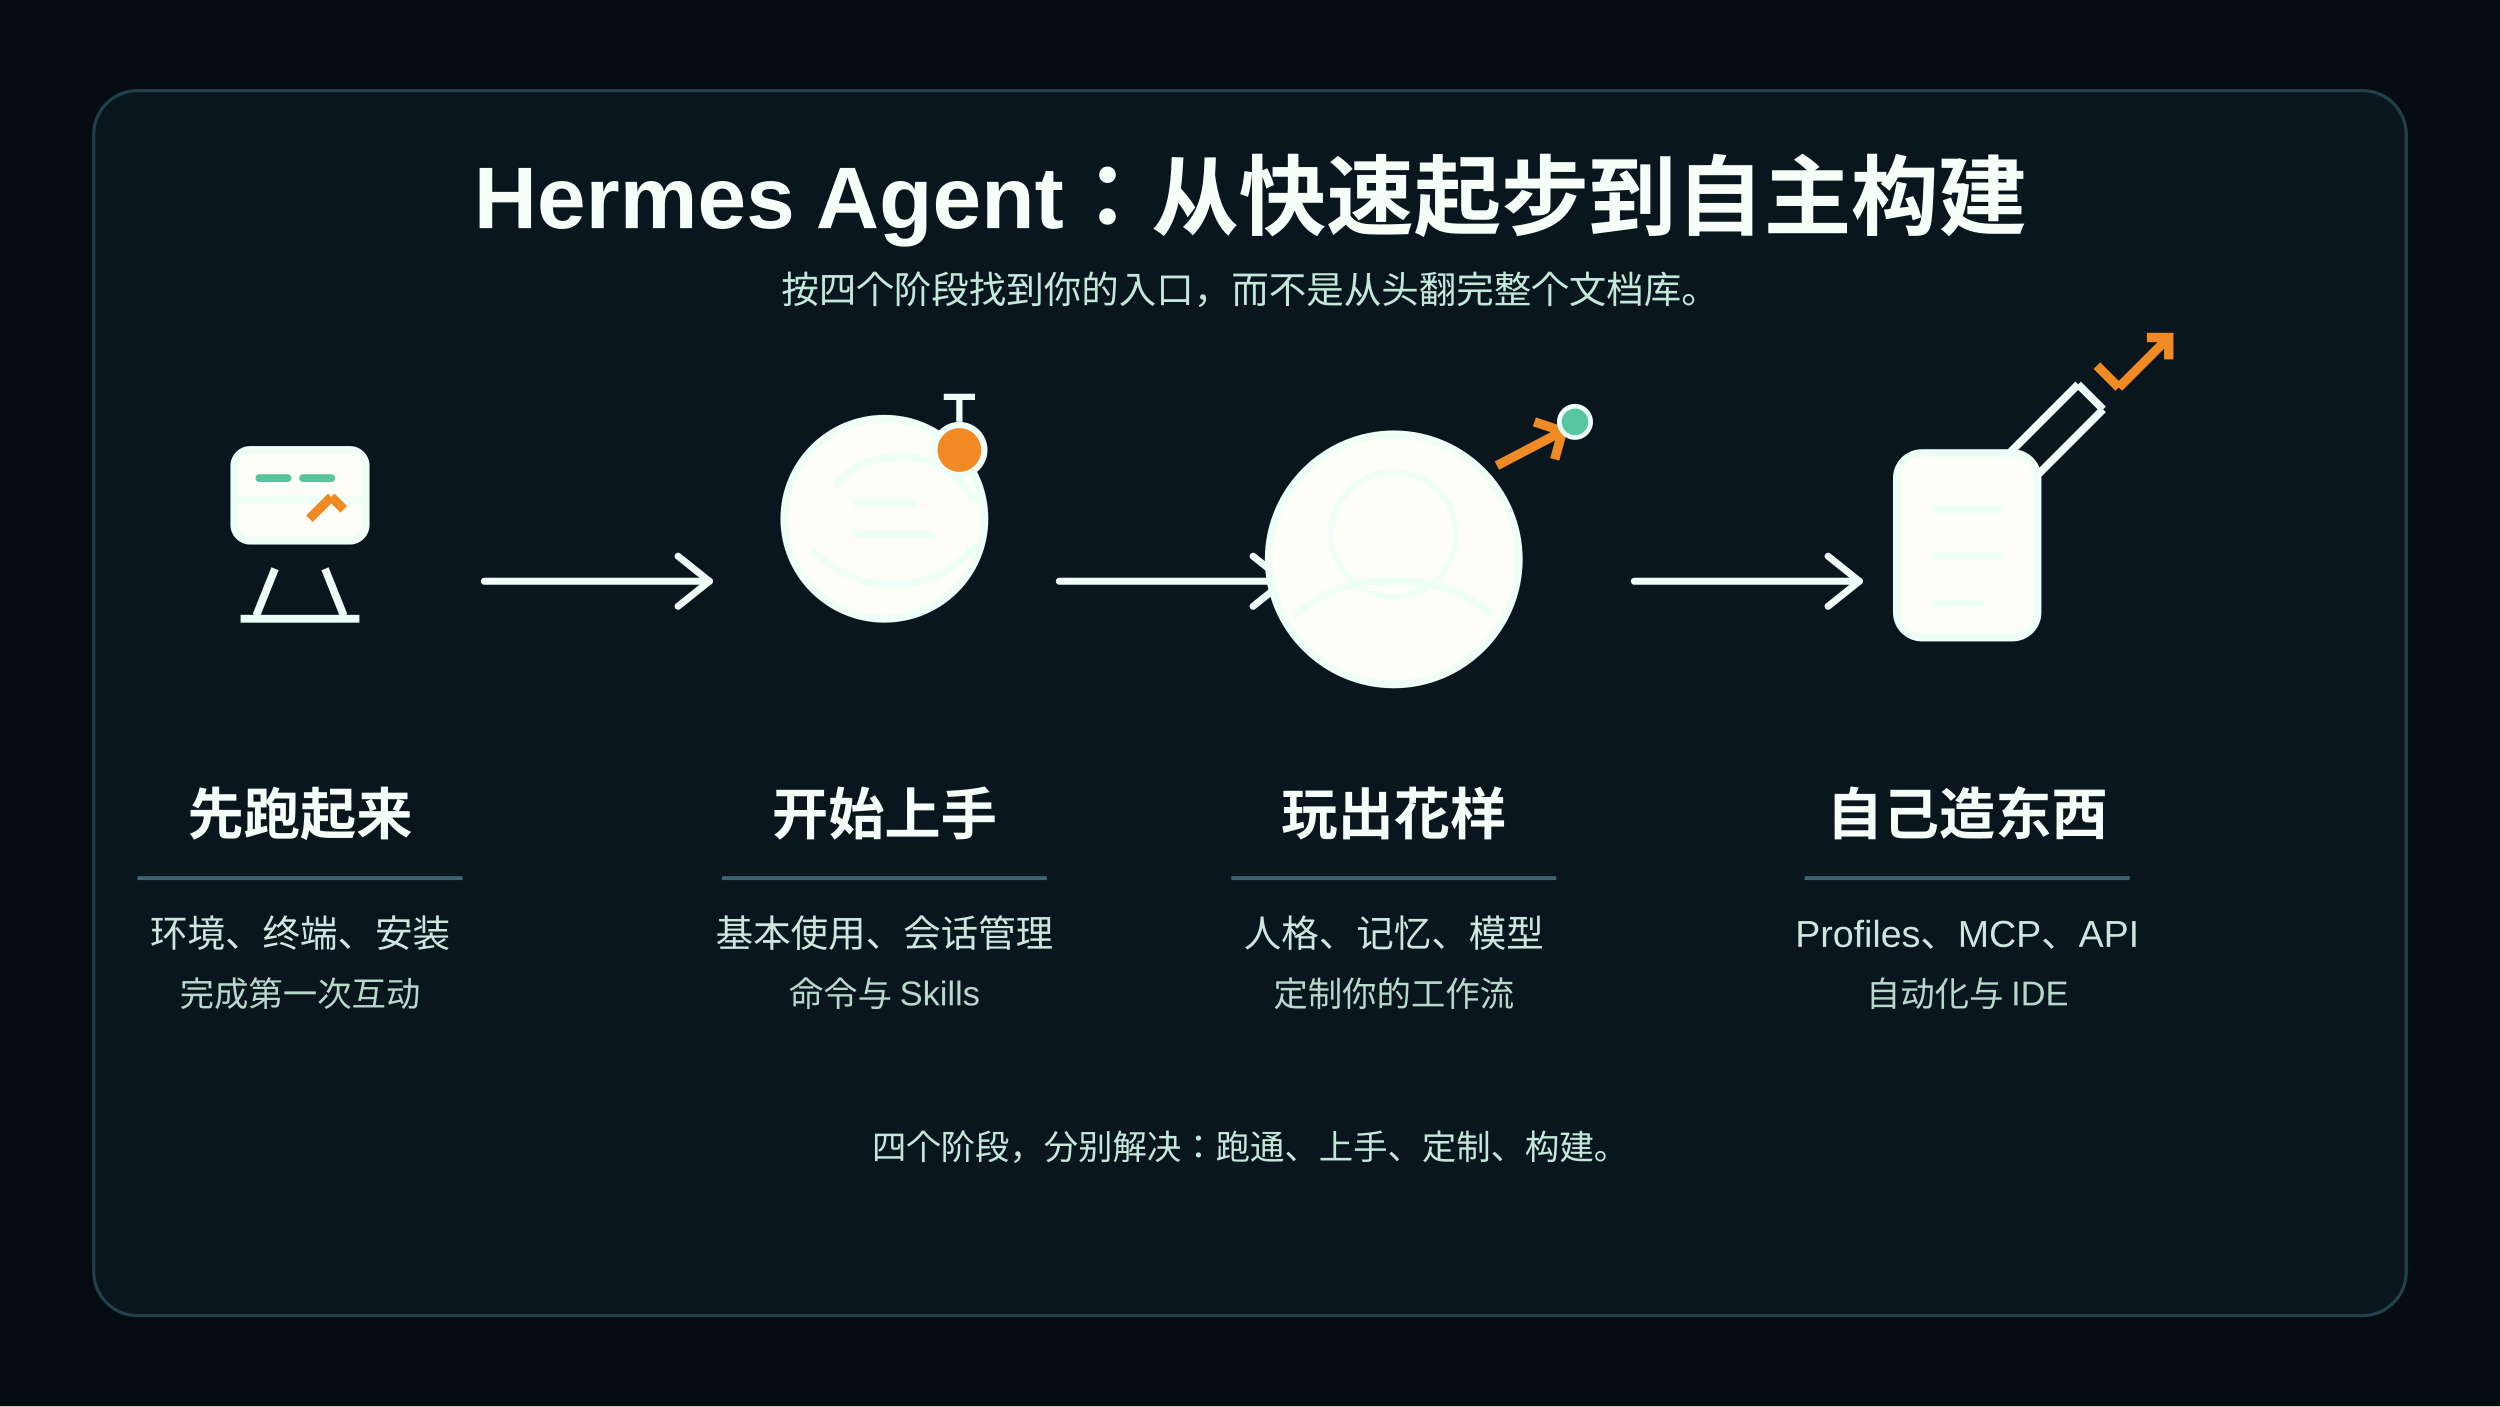
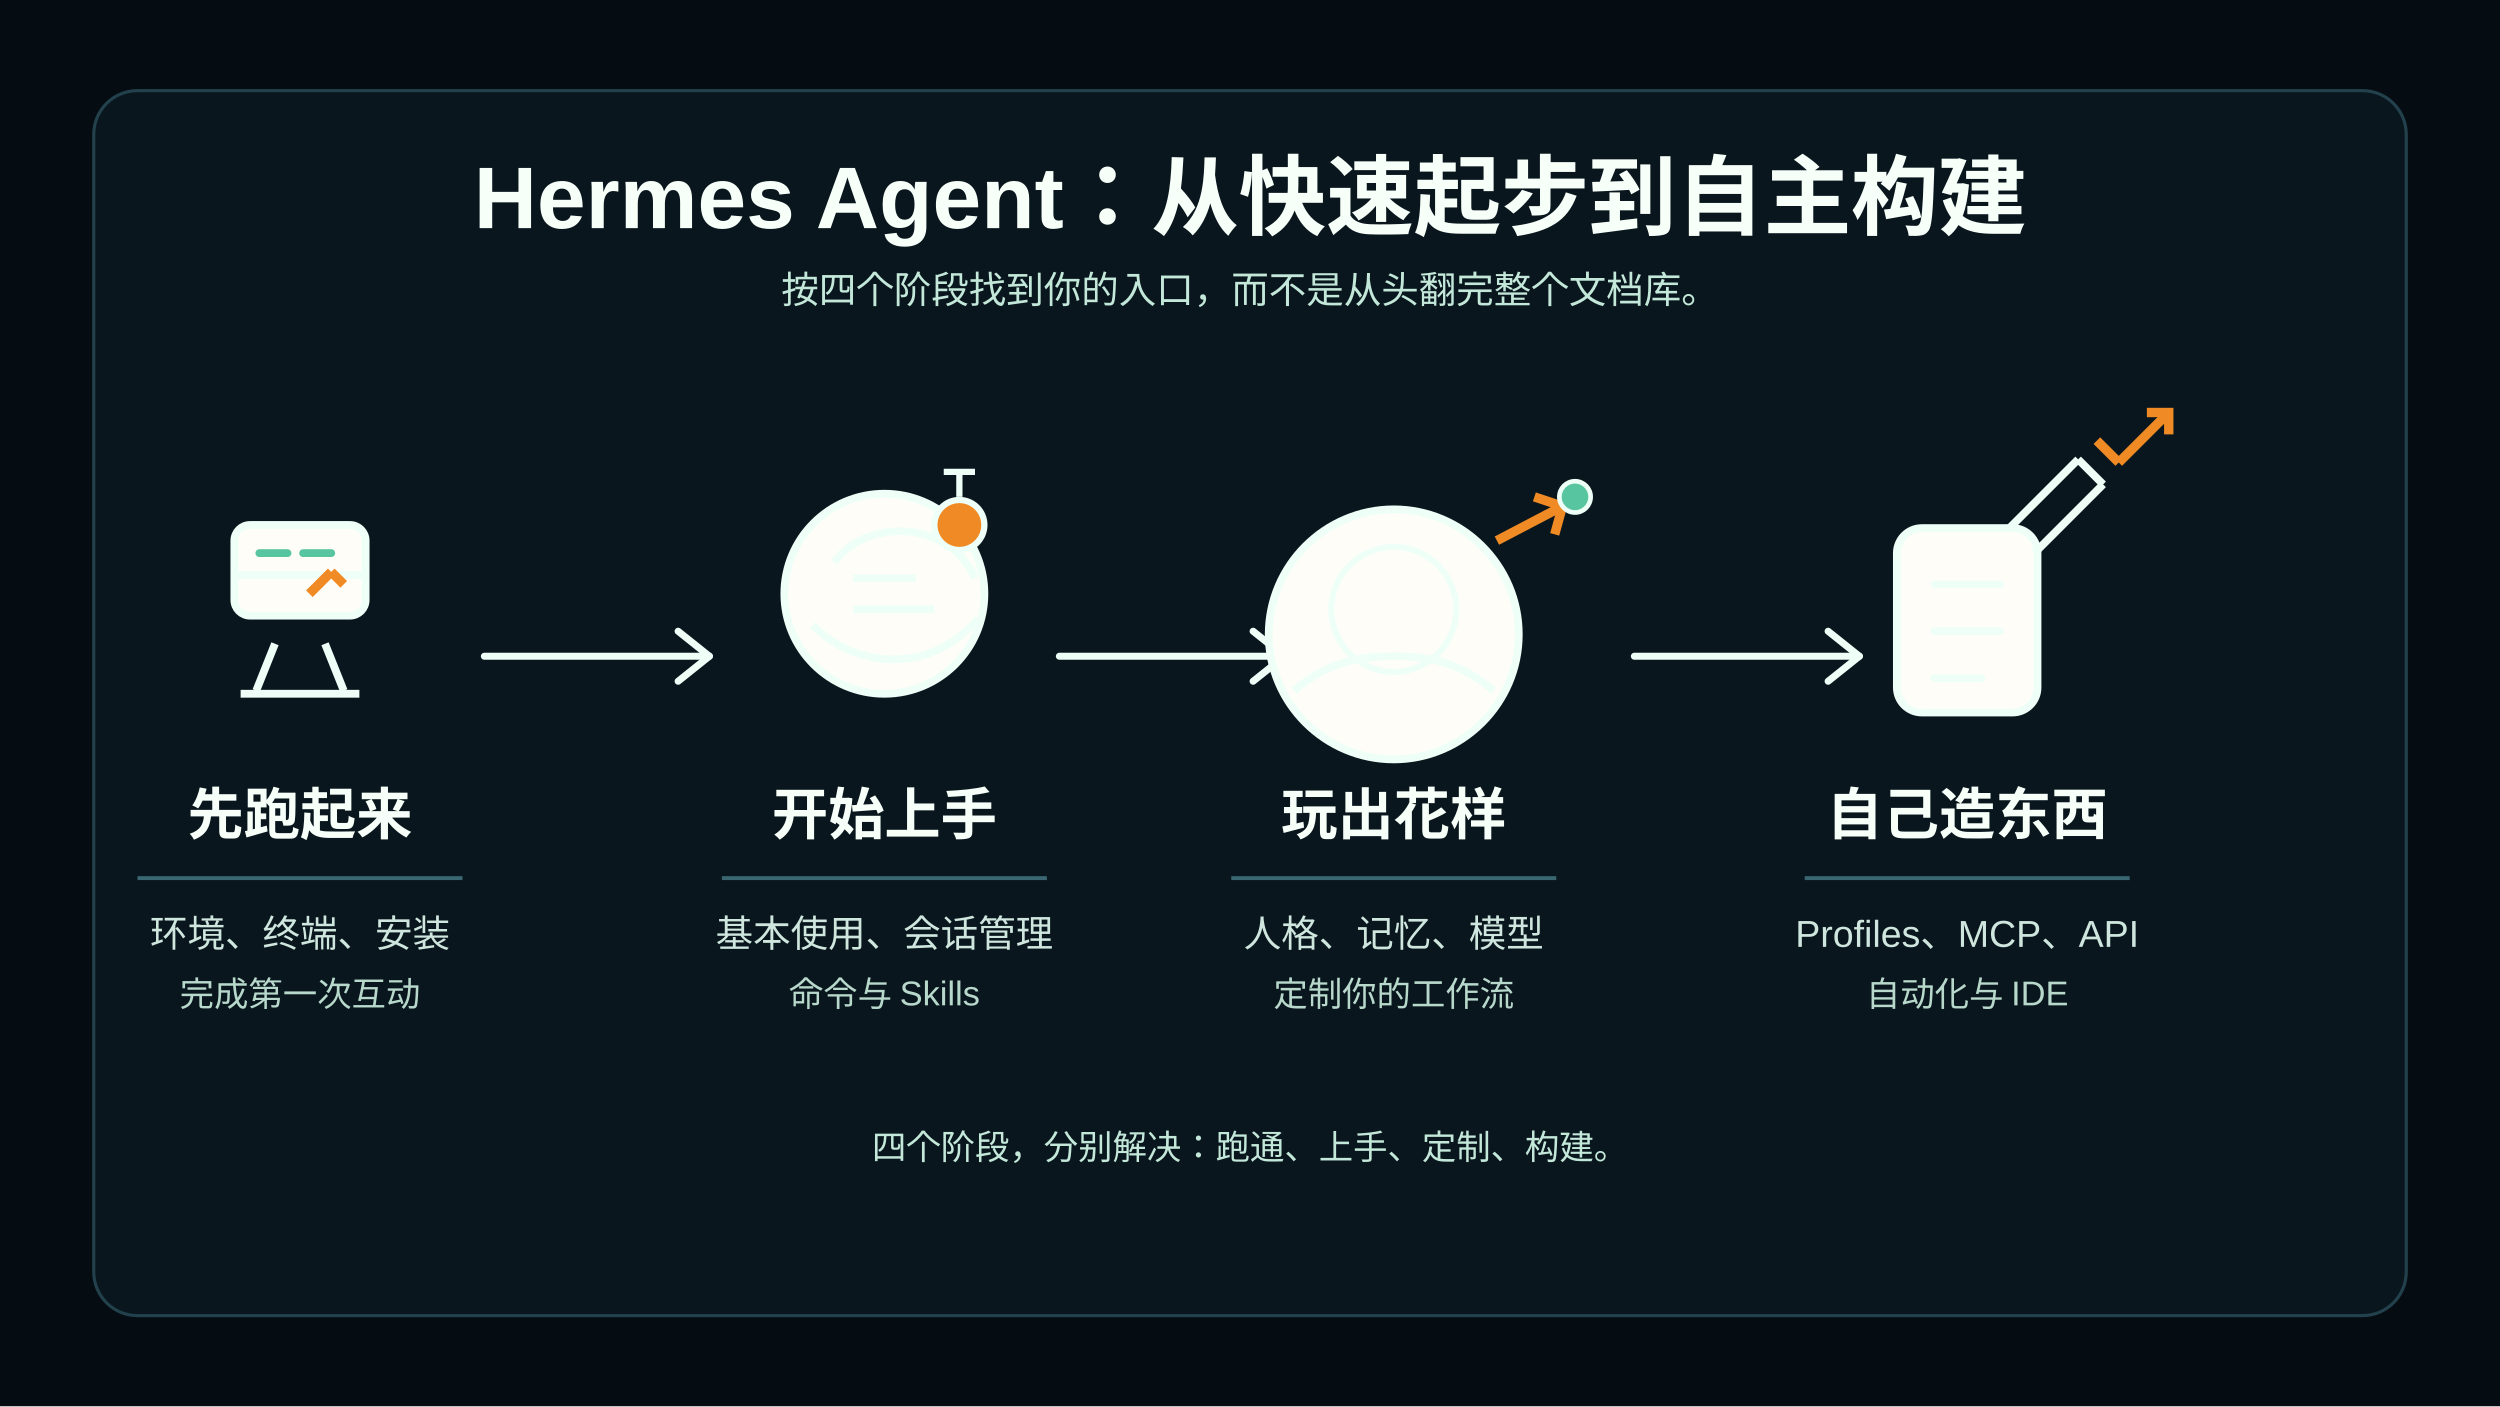
<svg xmlns="http://www.w3.org/2000/svg" width="1600" height="900" viewBox="0 0 1600 900" fill="none">
  <rect width="1600" height="900" fill="#050C12" />
  <rect x="60" y="58" width="1480" height="784" rx="28" fill="#09161D" stroke="#22414C" stroke-width="2" />
  <text x="800" y="146" text-anchor="middle" fill="#F7FFF9" font-size="56" font-family="Arial, PingFang SC, Microsoft YaHei, sans-serif" font-weight="700">Hermes Agent：从快速起步到自主构建</text>
  <text x="800" y="194" text-anchor="middle" fill="#C3E8DA" font-size="24" font-family="Arial, PingFang SC, Microsoft YaHei, sans-serif">按四个阶段找到你的入口，而不是从头翻完整个文档库。</text>
  <g stroke="#EEFFF8" stroke-width="4.5" stroke-linecap="round" stroke-linejoin="round">
-     <path d="M310 372H454" />
-     <path d="M434 356L454 372L434 388" />
-     <path d="M678 372H822" />
-     <path d="M802 356L822 372L802 388" />
-     <path d="M1046 372H1190" />
-     <path d="M1170 356L1190 372L1170 388" />
+     <path d="M310 420H454" />
+     <path d="M434 404L454 420L434 436" />
+     <path d="M678 420H822" />
+     <path d="M802 404L822 420L802 436" />
+     <path d="M1046 420H1190" />
+     <path d="M1170 404L1190 420L1170 436" />
  </g>
  <g>
-     <rect x="150" y="288" width="84" height="58" rx="10" fill="#FFFDF8" stroke="#EEFFF8" stroke-width="5" />
-     <path d="M150 320H234" stroke="#EEFFF8" stroke-width="5" />
-     <path d="M166 306H184" stroke="#57C5A0" stroke-width="5" stroke-linecap="round" />
-     <path d="M194 306H212" stroke="#57C5A0" stroke-width="5" stroke-linecap="round" />
-     <path d="M176 364L164 394" stroke="#EEFFF8" stroke-width="5" />
-     <path d="M208 364L220 394" stroke="#EEFFF8" stroke-width="5" />
-     <path d="M154 396H230" stroke="#EEFFF8" stroke-width="5" />
-     <path d="M198 332L212 318" stroke="#F08A24" stroke-width="6" />
-     <path d="M212 318L220 326" stroke="#F08A24" stroke-width="6" />
+     <rect x="150" y="336" width="84" height="58" rx="10" fill="#FFFDF8" stroke="#EEFFF8" stroke-width="5" />
+     <path d="M150 368H234" stroke="#EEFFF8" stroke-width="5" />
+     <path d="M166 354H184" stroke="#57C5A0" stroke-width="5" stroke-linecap="round" />
+     <path d="M194 354H212" stroke="#57C5A0" stroke-width="5" stroke-linecap="round" />
+     <path d="M176 412L164 442" stroke="#EEFFF8" stroke-width="5" />
+     <path d="M208 412L220 442" stroke="#EEFFF8" stroke-width="5" />
+     <path d="M154 444H230" stroke="#EEFFF8" stroke-width="5" />
+     <path d="M198 380L212 366" stroke="#F08A24" stroke-width="6" />
+     <path d="M212 366L220 374" stroke="#F08A24" stroke-width="6" />
  </g>
  <g>
-     <circle cx="566" cy="332" r="64" stroke="#EEFFF8" stroke-width="5" fill="#FFFDF8" />
-     <path d="M534 312C542 300 558 292 576 292C598 292 616 304 624 322" stroke="#EEFFF8" stroke-width="5" />
-     <path d="M520 352C534 366 552 374 572 374C594 374 612 364 626 348" stroke="#EEFFF8" stroke-width="5" />
-     <path d="M546 322H586" stroke="#EEFFF8" stroke-width="5" />
-     <path d="M546 342H598" stroke="#EEFFF8" stroke-width="5" />
-     <circle cx="614" cy="288" r="16" fill="#F08A24" stroke="#EEFFF8" stroke-width="4" />
-     <path d="M614 270V254" stroke="#EEFFF8" stroke-width="4" />
-     <path d="M604 254H624" stroke="#EEFFF8" stroke-width="4" />
+     <circle cx="566" cy="380" r="64" stroke="#EEFFF8" stroke-width="5" fill="#FFFDF8" />
+     <path d="M534 360C542 348 558 340 576 340C598 340 616 352 624 370" stroke="#EEFFF8" stroke-width="5" />
+     <path d="M520 400C534 414 552 422 572 422C594 422 612 412 626 396" stroke="#EEFFF8" stroke-width="5" />
+     <path d="M546 370H586" stroke="#EEFFF8" stroke-width="5" />
+     <path d="M546 390H598" stroke="#EEFFF8" stroke-width="5" />
+     <circle cx="614" cy="336" r="16" fill="#F08A24" stroke="#EEFFF8" stroke-width="4" />
+     <path d="M614 318V302" stroke="#EEFFF8" stroke-width="4" />
+     <path d="M604 302H624" stroke="#EEFFF8" stroke-width="4" />
  </g>
  <g>
-     <path d="M892 278C936 278 972 314 972 358C972 402 936 438 892 438C848 438 812 402 812 358C812 314 848 278 892 278Z" stroke="#EEFFF8" stroke-width="5" fill="#FFFDF8" />
-     <path d="M892 302C914 302 932 320 932 342C932 364 914 382 892 382C870 382 852 364 852 342C852 320 870 302 892 302Z" stroke="#EEFFF8" stroke-width="4" />
-     <path d="M828 394C850 376 868 372 892 372C916 372 934 376 956 394" stroke="#EEFFF8" stroke-width="5" />
-     <path d="M958 298L1000 276" stroke="#F08A24" stroke-width="6" />
-     <path d="M1000 276L995 294" stroke="#F08A24" stroke-width="6" />
-     <path d="M1000 276L982 270" stroke="#F08A24" stroke-width="6" />
-     <circle cx="1008" cy="270" r="10" fill="#57C5A0" stroke="#EEFFF8" stroke-width="3" />
+     <path d="M892 326C936 326 972 362 972 406C972 450 936 486 892 486C848 486 812 450 812 406C812 362 848 326 892 326Z" stroke="#EEFFF8" stroke-width="5" fill="#FFFDF8" />
+     <path d="M892 350C914 350 932 368 932 390C932 412 914 430 892 430C870 430 852 412 852 390C852 368 870 350 892 350Z" stroke="#EEFFF8" stroke-width="4" />
+     <path d="M828 442C850 424 868 420 892 420C916 420 934 424 956 442" stroke="#EEFFF8" stroke-width="5" />
+     <path d="M958 346L1000 324" stroke="#F08A24" stroke-width="6" />
+     <path d="M1000 324L995 342" stroke="#F08A24" stroke-width="6" />
+     <path d="M1000 324L982 318" stroke="#F08A24" stroke-width="6" />
+     <circle cx="1008" cy="318" r="10" fill="#57C5A0" stroke="#EEFFF8" stroke-width="3" />
  </g>
  <g>
-     <rect x="1214" y="290" width="90" height="118" rx="16" fill="#FFFDF8" stroke="#EEFFF8" stroke-width="5" />
-     <path d="M1238 326H1280" stroke="#EEFFF8" stroke-width="5" stroke-linecap="round" />
-     <path d="M1238 356H1280" stroke="#EEFFF8" stroke-width="5" stroke-linecap="round" />
-     <path d="M1238 386H1268" stroke="#EEFFF8" stroke-width="5" stroke-linecap="round" />
-     <path d="M1286 290L1330 246" stroke="#EEFFF8" stroke-width="5" />
-     <path d="M1330 246L1346 262" stroke="#EEFFF8" stroke-width="5" />
-     <path d="M1346 262L1302 306" stroke="#EEFFF8" stroke-width="5" />
-     <path d="M1342 234L1356 248" stroke="#F08A24" stroke-width="6" />
-     <path d="M1356 248L1388 216" stroke="#F08A24" stroke-width="6" />
-     <path d="M1374 216H1388V230" stroke="#F08A24" stroke-width="6" />
+     <rect x="1214" y="338" width="90" height="118" rx="16" fill="#FFFDF8" stroke="#EEFFF8" stroke-width="5" />
+     <path d="M1238 374H1280" stroke="#EEFFF8" stroke-width="5" stroke-linecap="round" />
+     <path d="M1238 404H1280" stroke="#EEFFF8" stroke-width="5" stroke-linecap="round" />
+     <path d="M1238 434H1268" stroke="#EEFFF8" stroke-width="5" stroke-linecap="round" />
+     <path d="M1286 338L1330 294" stroke="#EEFFF8" stroke-width="5" />
+     <path d="M1330 294L1346 310" stroke="#EEFFF8" stroke-width="5" />
+     <path d="M1346 310L1302 354" stroke="#EEFFF8" stroke-width="5" />
+     <path d="M1342 282L1356 296" stroke="#F08A24" stroke-width="6" />
+     <path d="M1356 296L1388 264" stroke="#F08A24" stroke-width="6" />
+     <path d="M1374 264H1388V278" stroke="#F08A24" stroke-width="6" />
  </g>
  <g>
    <text x="192" y="534" text-anchor="middle" fill="#F7FFF9" font-size="36" font-family="Arial, PingFang SC, Microsoft YaHei, sans-serif" font-weight="700">先跑起来</text>
    <path d="M88 562H296" stroke="#3A6672" stroke-width="2.5" />
    <text x="192" y="606" text-anchor="middle" fill="#CFE6DE" font-size="24" font-family="Arial, PingFang SC, Microsoft YaHei, sans-serif">环境、终端、安装</text>
    <text x="192" y="644" text-anchor="middle" fill="#B7D8CB" font-size="22" font-family="Arial, PingFang SC, Microsoft YaHei, sans-serif">完成第一次互动</text>
  </g>
  <g>
    <text x="566" y="534" text-anchor="middle" fill="#F7FFF9" font-size="36" font-family="Arial, PingFang SC, Microsoft YaHei, sans-serif" font-weight="700">开始上手</text>
    <path d="M462 562H670" stroke="#3A6672" stroke-width="2.5" />
    <text x="566" y="606" text-anchor="middle" fill="#CFE6DE" font-size="24" font-family="Arial, PingFang SC, Microsoft YaHei, sans-serif">基本使用、会话管理</text>
    <text x="566" y="644" text-anchor="middle" fill="#B7D8CB" font-size="22" font-family="Arial, PingFang SC, Microsoft YaHei, sans-serif">命令与 Skills</text>
  </g>
  <g>
    <text x="892" y="534" text-anchor="middle" fill="#F7FFF9" font-size="36" font-family="Arial, PingFang SC, Microsoft YaHei, sans-serif" font-weight="700">玩出花样</text>
    <path d="M788 562H996" stroke="#3A6672" stroke-width="2.5" />
    <text x="892" y="606" text-anchor="middle" fill="#CFE6DE" font-size="24" font-family="Arial, PingFang SC, Microsoft YaHei, sans-serif">人格、记忆、模型</text>
    <text x="892" y="644" text-anchor="middle" fill="#B7D8CB" font-size="22" font-family="Arial, PingFang SC, Microsoft YaHei, sans-serif">定制你的工作流</text>
  </g>
  <g>
    <text x="1259" y="534" text-anchor="middle" fill="#F7FFF9" font-size="36" font-family="Arial, PingFang SC, Microsoft YaHei, sans-serif" font-weight="700">自己造东西</text>
    <path d="M1155 562H1363" stroke="#3A6672" stroke-width="2.5" />
    <text x="1259" y="606" text-anchor="middle" fill="#CFE6DE" font-size="24" font-family="Arial, PingFang SC, Microsoft YaHei, sans-serif">Profiles、MCP、API</text>
    <text x="1259" y="644" text-anchor="middle" fill="#B7D8CB" font-size="22" font-family="Arial, PingFang SC, Microsoft YaHei, sans-serif">自动化与 IDE</text>
  </g>
  <text x="800" y="742" text-anchor="middle" fill="#C3E8DA" font-size="22" font-family="Arial, PingFang SC, Microsoft YaHei, sans-serif">四个阶段，分别解决：跑通、上手、定制、构建。</text>
</svg>
